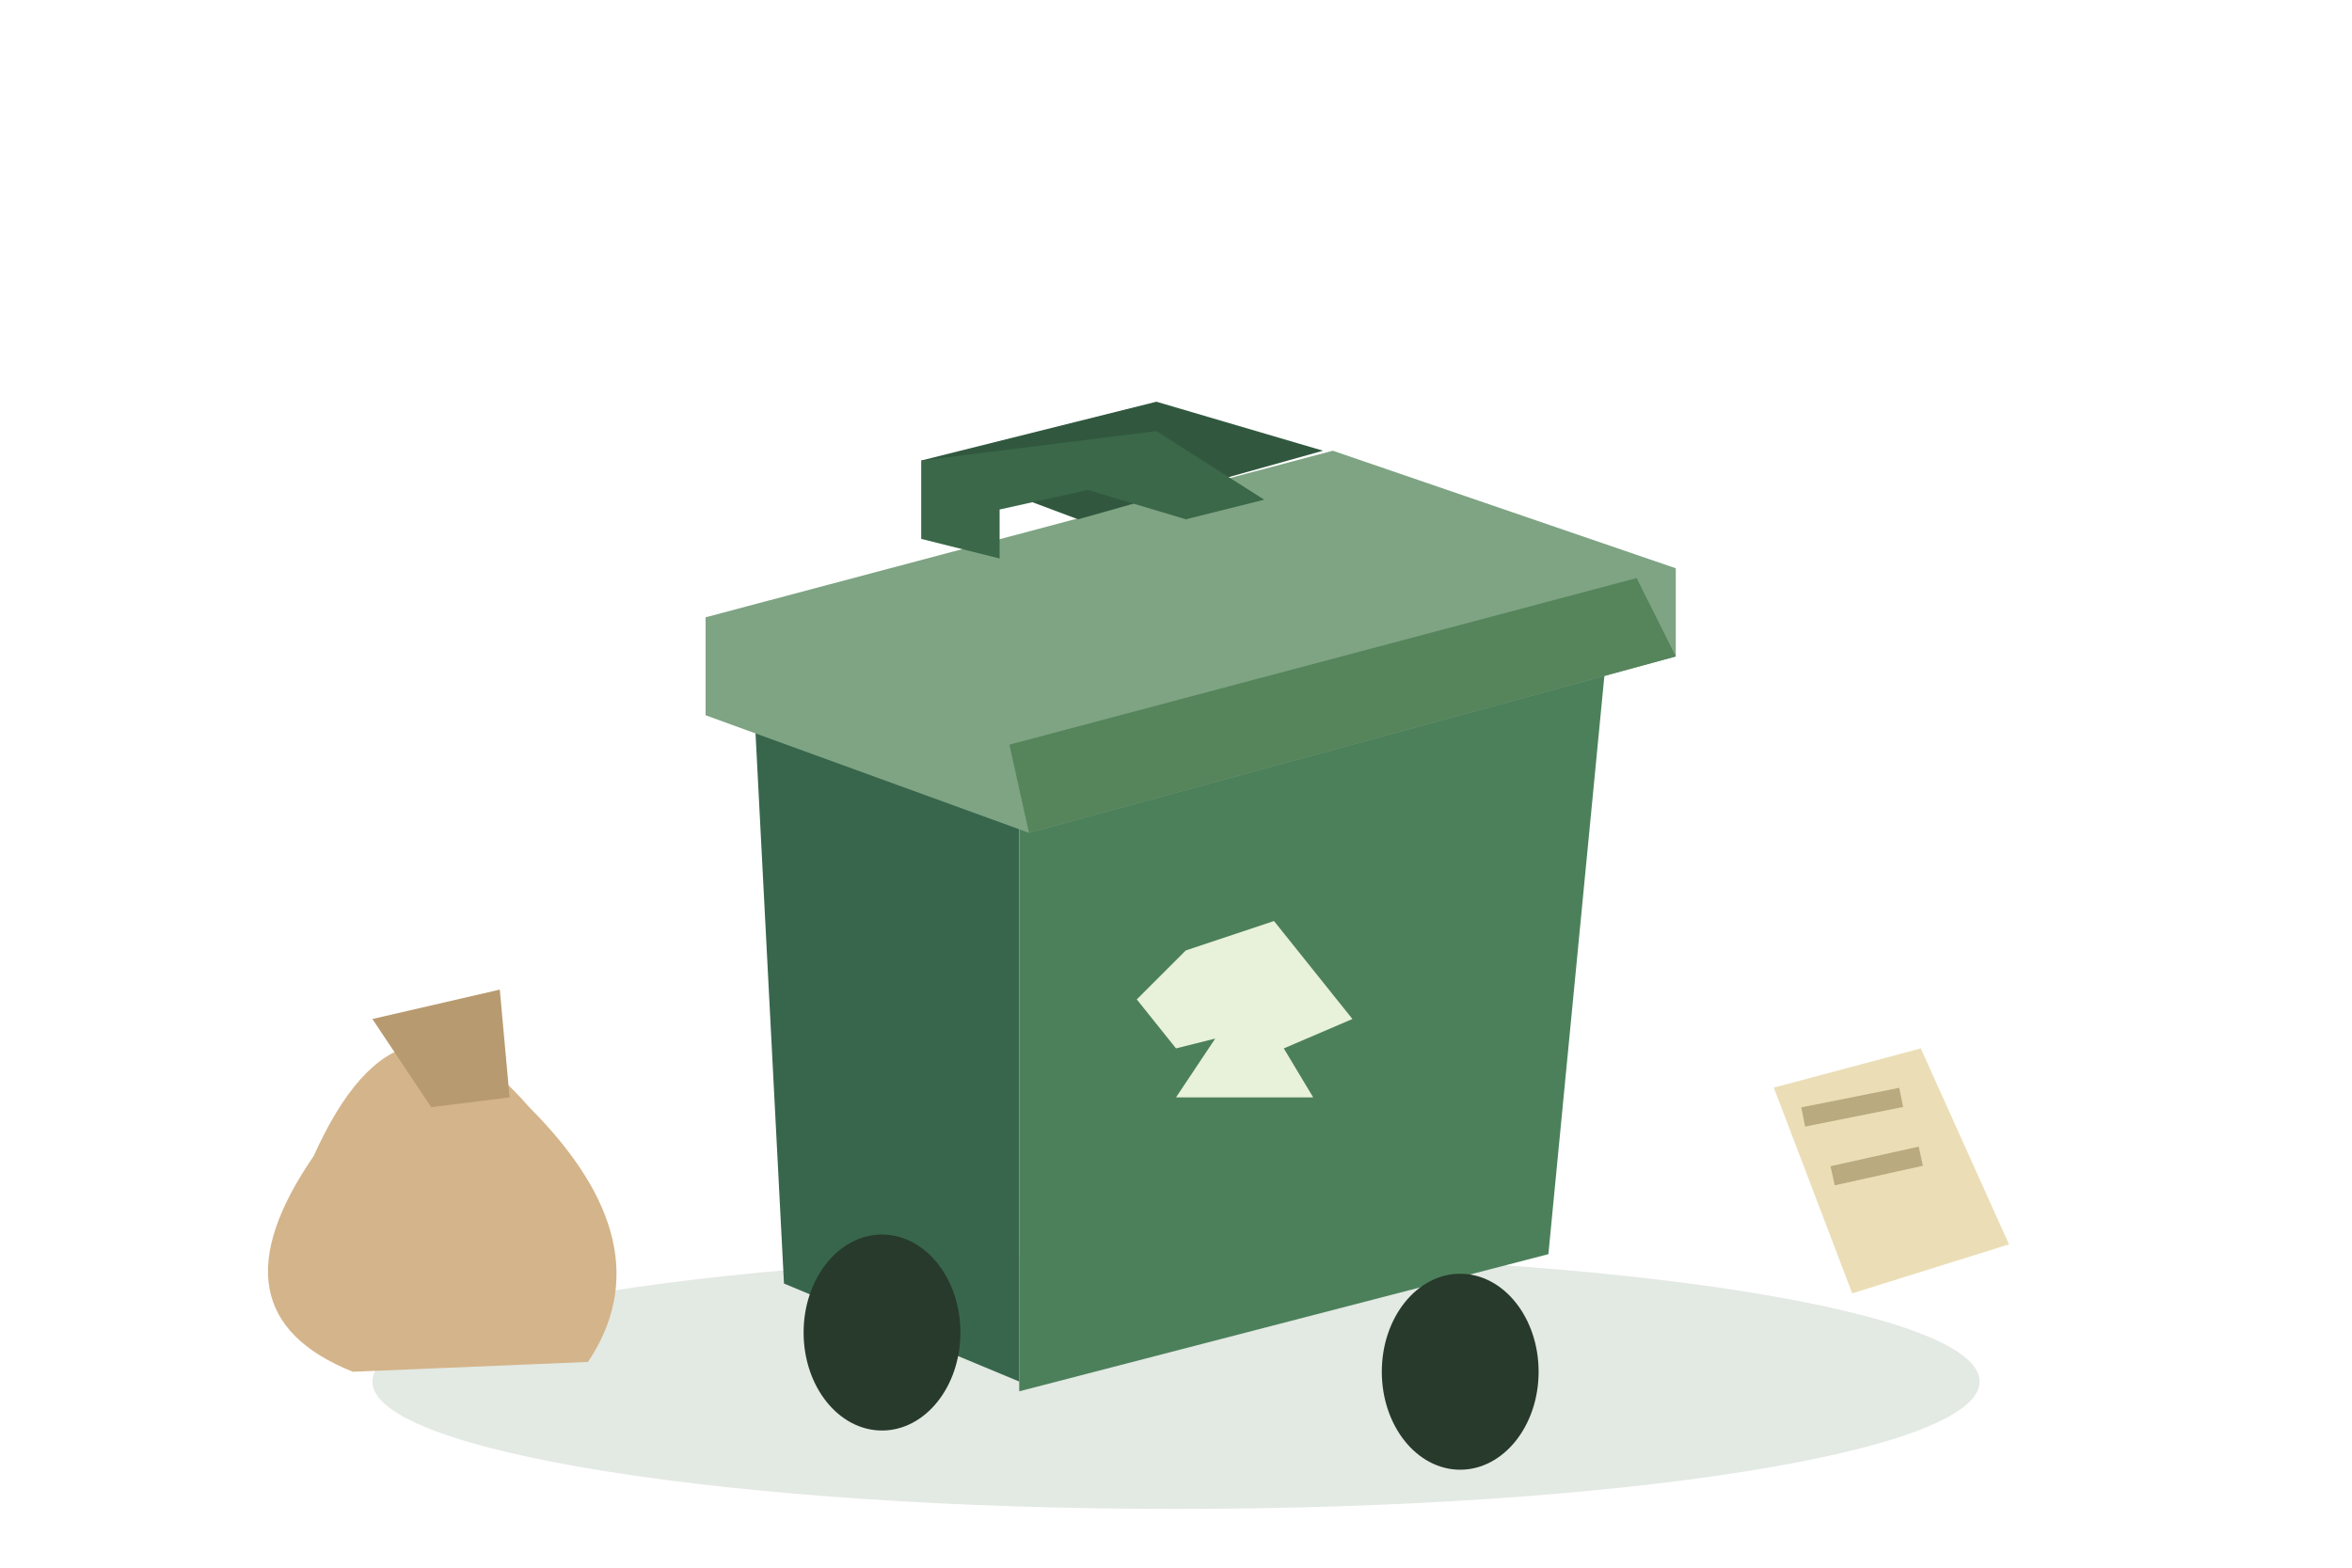
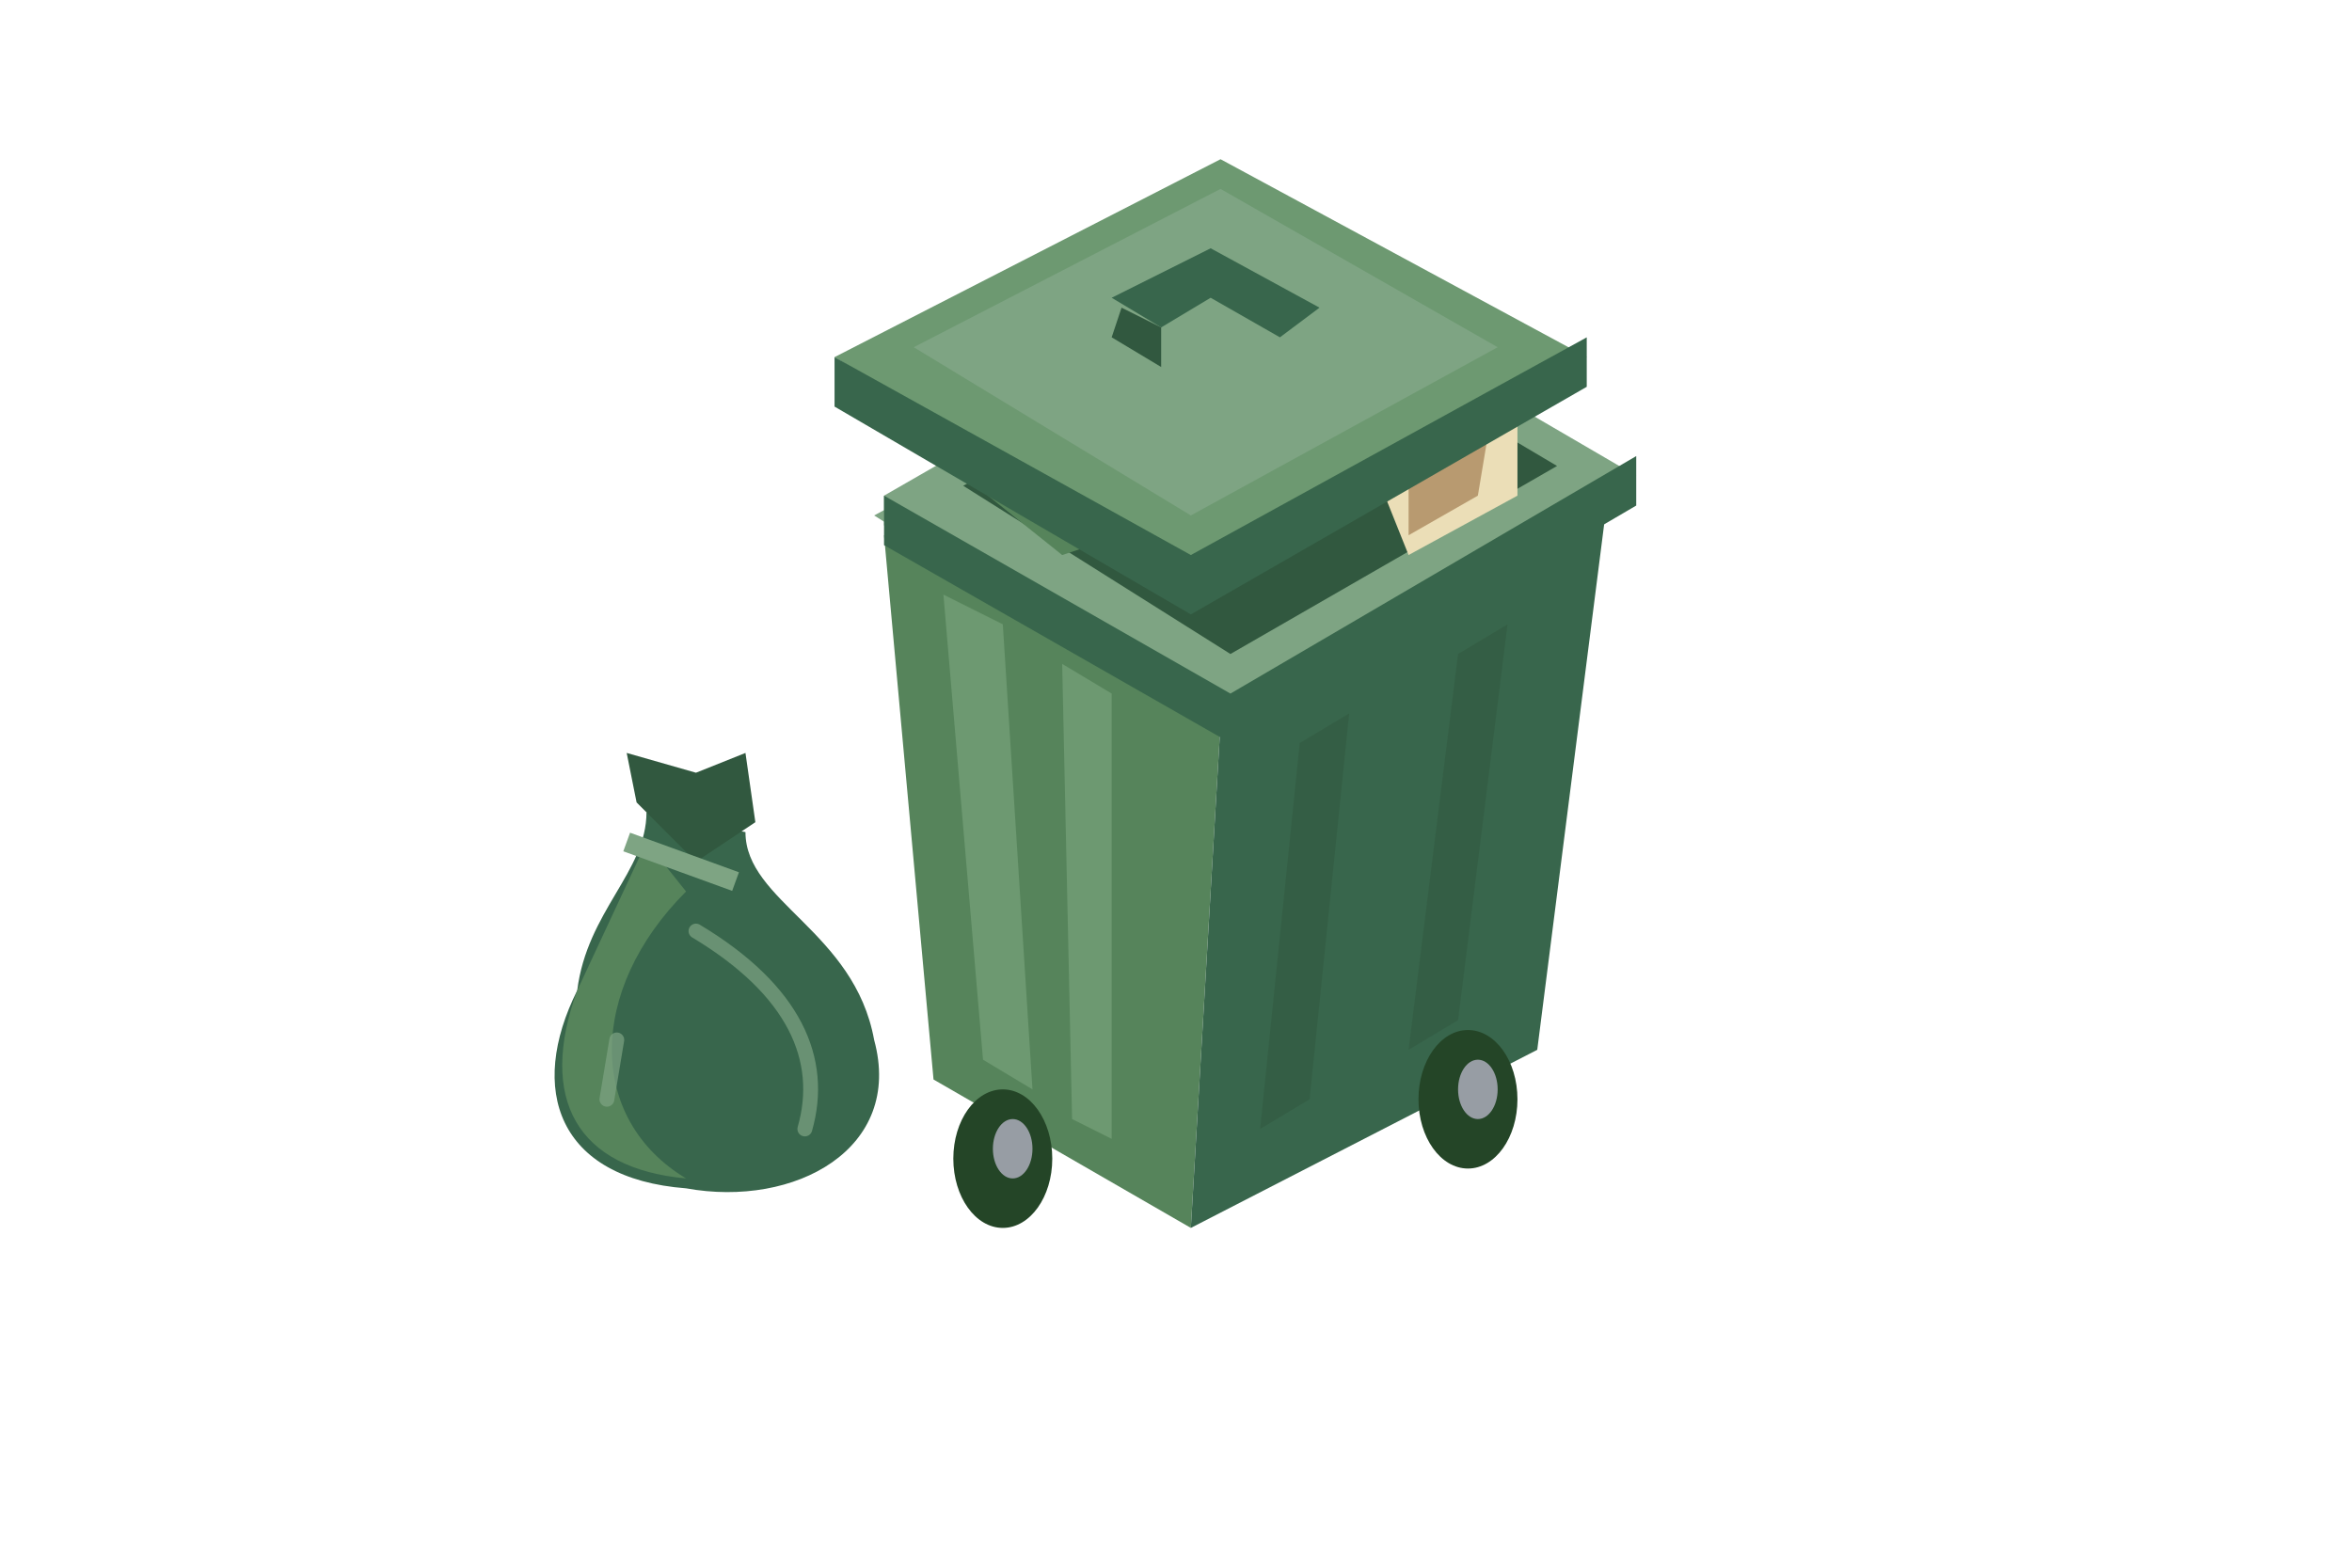
- <svg xmlns="http://www.w3.org/2000/svg" preserveAspectRatio="none" overflow="visible" style="display: block;" width="97.606" height="65.071" viewBox="0 0 97.606 65.071" fill="none">
-   <g id="Frame">
-     <path id="Vector" opacity="0.15" d="M48.803 62.631C67.221 62.631 82.152 60.264 82.152 57.344C82.152 54.424 67.221 52.057 48.803 52.057C30.385 52.057 15.454 54.424 15.454 57.344C15.454 60.264 30.385 62.631 48.803 62.631Z" fill="#456942" />
-     <path id="Vector_2" d="M30.909 27.655L56.124 21.148L67.511 26.028L42.296 32.942L30.909 27.655Z" fill="#6D9971" />
-     <path id="Vector_3" d="M31.315 29.689L42.296 33.349V57.344L32.535 53.277L31.315 29.689Z" fill="#38664C" />
-     <path id="Vector_4" d="M42.296 33.349L66.698 26.842L64.257 52.057L42.296 57.75V33.349Z" fill="#4C805B" />
-     <path id="Vector_5" d="M29.282 25.622L55.31 18.708L69.544 23.588V27.248L42.703 34.569L29.282 29.689V25.622Z" fill="#7EA483" />
-     <path id="Vector_6" d="M41.889 30.909L67.918 23.995L69.544 27.248L42.703 34.569L41.889 30.909Z" fill="#56845B" />
-     <path id="Vector_7" d="M38.229 19.115L47.99 16.674L54.904 18.708L44.736 21.555L38.229 19.115Z" fill="#31583F" />
-     <path id="Vector_8" d="M38.229 19.115V22.368L41.483 23.181V21.148L45.143 20.335L49.21 21.555L52.463 20.741L47.99 17.895L38.229 19.115Z" fill="#3B6848" />
-     <path id="Vector_9" d="M36.602 59.377C38.399 59.377 39.856 57.556 39.856 55.31C39.856 53.064 38.399 51.243 36.602 51.243C34.806 51.243 33.349 53.064 33.349 55.31C33.349 57.556 34.806 59.377 36.602 59.377Z" fill="#273A2B" />
-     <path id="Vector_10" d="M60.597 61.004C62.394 61.004 63.851 59.183 63.851 56.937C63.851 54.691 62.394 52.87 60.597 52.87C58.8 52.87 57.344 54.691 57.344 56.937C57.344 59.183 58.8 61.004 60.597 61.004Z" fill="#273A2B" />
-     <path id="Vector_11" d="M49.21 39.449L52.87 38.229L56.124 42.296L53.277 43.516L54.497 45.55H48.803L50.43 43.109L48.803 43.516L47.176 41.483L49.21 39.449Z" fill="#E8F1D9" />
-     <path id="Vector_12" d="M21.961 45.956C18.437 41.889 15.454 42.567 13.014 47.99C10.032 52.328 10.574 55.31 14.641 56.937L24.402 56.53C26.571 53.277 25.757 49.752 21.961 45.956Z" fill="#D4B48A" />
-     <path id="Vector_13" d="M17.895 45.956L15.454 42.296L20.741 41.076L21.148 45.55" fill="#B89A70" />
-     <path id="Vector_14" d="M73.611 45.143L79.712 43.516L83.372 51.65L76.865 53.683L73.611 45.143Z" fill="#EBDEB7" />
-     <g id="Vector_15">
-       <path d="M74.831 46.363L78.898 45.55ZM76.052 48.803L79.712 47.99Z" fill="black" />
-       <path d="M74.831 46.363L78.898 45.55M76.052 48.803L79.712 47.99" stroke-width="0.813" stroke="#B9AA7F" />
+ <svg xmlns="http://www.w3.org/2000/svg" preserveAspectRatio="none" overflow="visible" style="display: block;" width="96" height="64" viewBox="0 0 96 64" fill="none">
+   <g id="Civic / Illustration / Waste">
+     <path id="Vector" d="M35.679 21.043L52.242 12.156L65.977 20.235L49.818 29.93L35.679 21.043Z" fill="#7EA483" />
+     <path id="Vector_2" d="M36.083 21.851L49.818 29.527L48.606 50.129L38.103 44.07L36.083 21.851Z" fill="#56845B" />
+     <path id="Vector_3" d="M49.818 29.527L65.573 20.639L62.745 42.858L48.606 50.129L49.818 29.527Z" fill="#38664C" />
+     <path id="Vector_4" d="M38.507 24.275L40.931 25.487L42.142 44.474L40.123 43.261L38.507 24.275ZM43.354 27.103L45.374 28.314V46.493L43.758 45.685L43.354 27.103Z" fill="#6D9971" />
+     <path id="Vector_5" opacity="0.55" d="M53.05 30.334L55.069 29.122L53.454 44.877L51.434 46.089L53.05 30.334ZM59.513 26.699L61.533 25.487L59.513 41.646L57.493 42.858L59.513 26.699Z" fill="#31583F" />
+     <path id="Vector_6" d="M36.891 21.043L52.242 12.56L64.765 20.235L49.414 28.718L36.891 21.043Z" fill="#244527" />
+     <path id="Vector_7" d="M36.083 20.235L52.242 10.944L66.785 19.427L50.222 29.122L36.083 21.447V20.235Z" fill="#7EA483" />
+     <path id="Vector_8" d="M36.083 20.235L50.222 28.315L66.785 18.619V20.639L50.222 30.334L36.083 22.255V20.235Z" fill="#38664C" />
+     <path id="Vector_9" d="M39.315 19.831L52.646 12.56L63.553 19.023L50.222 26.699L39.315 19.831Z" fill="#31583F" />
+     <path id="Vector_10" d="M46.99 19.023V14.176L51.434 11.752L55.474 14.579L54.666 19.831L51.03 21.851L46.99 19.023Z" fill="#CACCCE" />
+     <path id="Vector_11" d="M51.03 16.599L55.474 14.579L54.666 19.831L51.03 21.851V16.599Z" fill="#979DA4" />
+     <path id="Vector_12" d="M39.315 19.427L40.123 15.791L44.162 14.175L46.586 17.003L45.778 21.851L43.354 22.659L39.315 19.427Z" fill="#56845B" />
+     <path id="Vector_13" d="M40.93 15.791L43.758 17.407L42.546 20.639" stroke-width="0.808" stroke="#7EA483" />
+     <path id="Vector_14" d="M55.877 18.619L57.897 14.983L61.937 16.599V20.235L57.493 22.659L55.877 18.619Z" fill="#EBDEB7" />
+     <path id="Vector_15" d="M57.493 19.023L58.705 16.599L60.725 17.811L60.321 20.235L57.493 21.851V19.023Z" fill="#B89A70" />
+     <path id="Vector_16" d="M34.063 14.579L49.818 6.5L64.765 14.579L48.606 23.467L34.063 14.579Z" fill="#6D9971" />
+     <path id="Vector_17" d="M34.063 14.58L48.606 22.659L64.765 13.772V15.791L48.606 25.083L34.063 16.599V14.58Z" fill="#38664C" />
+     <path id="Vector_18" d="M37.295 14.175L49.818 7.712L61.129 14.175L48.606 21.043L37.295 14.175Z" fill="#7EA483" />
+     <path id="Vector_19" d="M45.374 12.156L49.414 10.136L53.858 12.56L52.242 13.771L49.414 12.156L47.394 13.367L45.374 12.156Z" fill="#38664C" />
+     <path id="Vector_20" d="M45.778 12.56L47.394 13.367V14.983L45.374 13.771L45.778 12.56Z" fill="#31583F" />
+     <path id="Vector_21" d="M40.931 50.129C42.046 50.129 42.95 48.863 42.95 47.301C42.95 45.74 42.046 44.474 40.931 44.474C39.815 44.474 38.911 45.74 38.911 47.301C38.911 48.863 39.815 50.129 40.931 50.129Z" fill="#244527" />
+     <path id="Vector_22" d="M41.334 48.109C41.781 48.109 42.142 47.567 42.142 46.897C42.142 46.228 41.781 45.685 41.334 45.685C40.888 45.685 40.526 46.228 40.526 46.897C40.526 47.567 40.888 48.109 41.334 48.109Z" fill="#979DA4" />
+     <path id="Vector_23" d="M59.917 47.705C61.033 47.705 61.937 46.439 61.937 44.877C61.937 43.316 61.033 42.05 59.917 42.05C58.802 42.05 57.897 43.316 57.897 44.877C57.897 46.439 58.802 47.705 59.917 47.705Z" fill="#244527" />
+     <path id="Vector_24" d="M60.321 45.685C60.767 45.685 61.129 45.143 61.129 44.474C61.129 43.804 60.767 43.262 60.321 43.262C59.875 43.262 59.513 43.804 59.513 44.474C59.513 45.143 59.875 45.685 60.321 45.685Z" fill="#979DA4" />
+     <path id="Vector_25" d="M23.56 40.434C23.964 37.202 26.387 35.586 26.387 33.162L30.427 33.97C30.427 36.798 34.871 38.01 35.679 42.454C36.891 46.897 32.447 49.321 28.003 48.513C22.752 48.109 21.54 44.474 23.56 40.434Z" fill="#38664C" />
+     <path id="Vector_26" d="M26.387 34.374L28.003 36.394C23.964 40.434 23.964 45.685 28.003 48.109C23.56 47.705 21.944 44.877 23.56 40.434L26.387 34.374Z" fill="#56845B" />
+     <path id="Vector_27" opacity="0.7" d="M28.407 38.01C32.447 40.434 33.659 43.261 32.851 46.089M25.175 42.454L24.771 44.877" stroke-width="0.606" stroke-linecap="round" stroke="#7EA483" />
+     <path id="Vector_28" d="M25.983 32.758L25.579 30.738L28.407 31.546L30.427 30.738L30.831 33.566L28.407 35.182L25.983 32.758Z" fill="#31583F" />
+     <g id="Vector_29">
+       <path d="M25.579 34.374L30.023 35.99Z" fill="black" />
+       <path d="M25.579 34.374L30.023 35.99" stroke-width="0.808" stroke="#7EA483" />
    </g>
  </g>
</svg>
